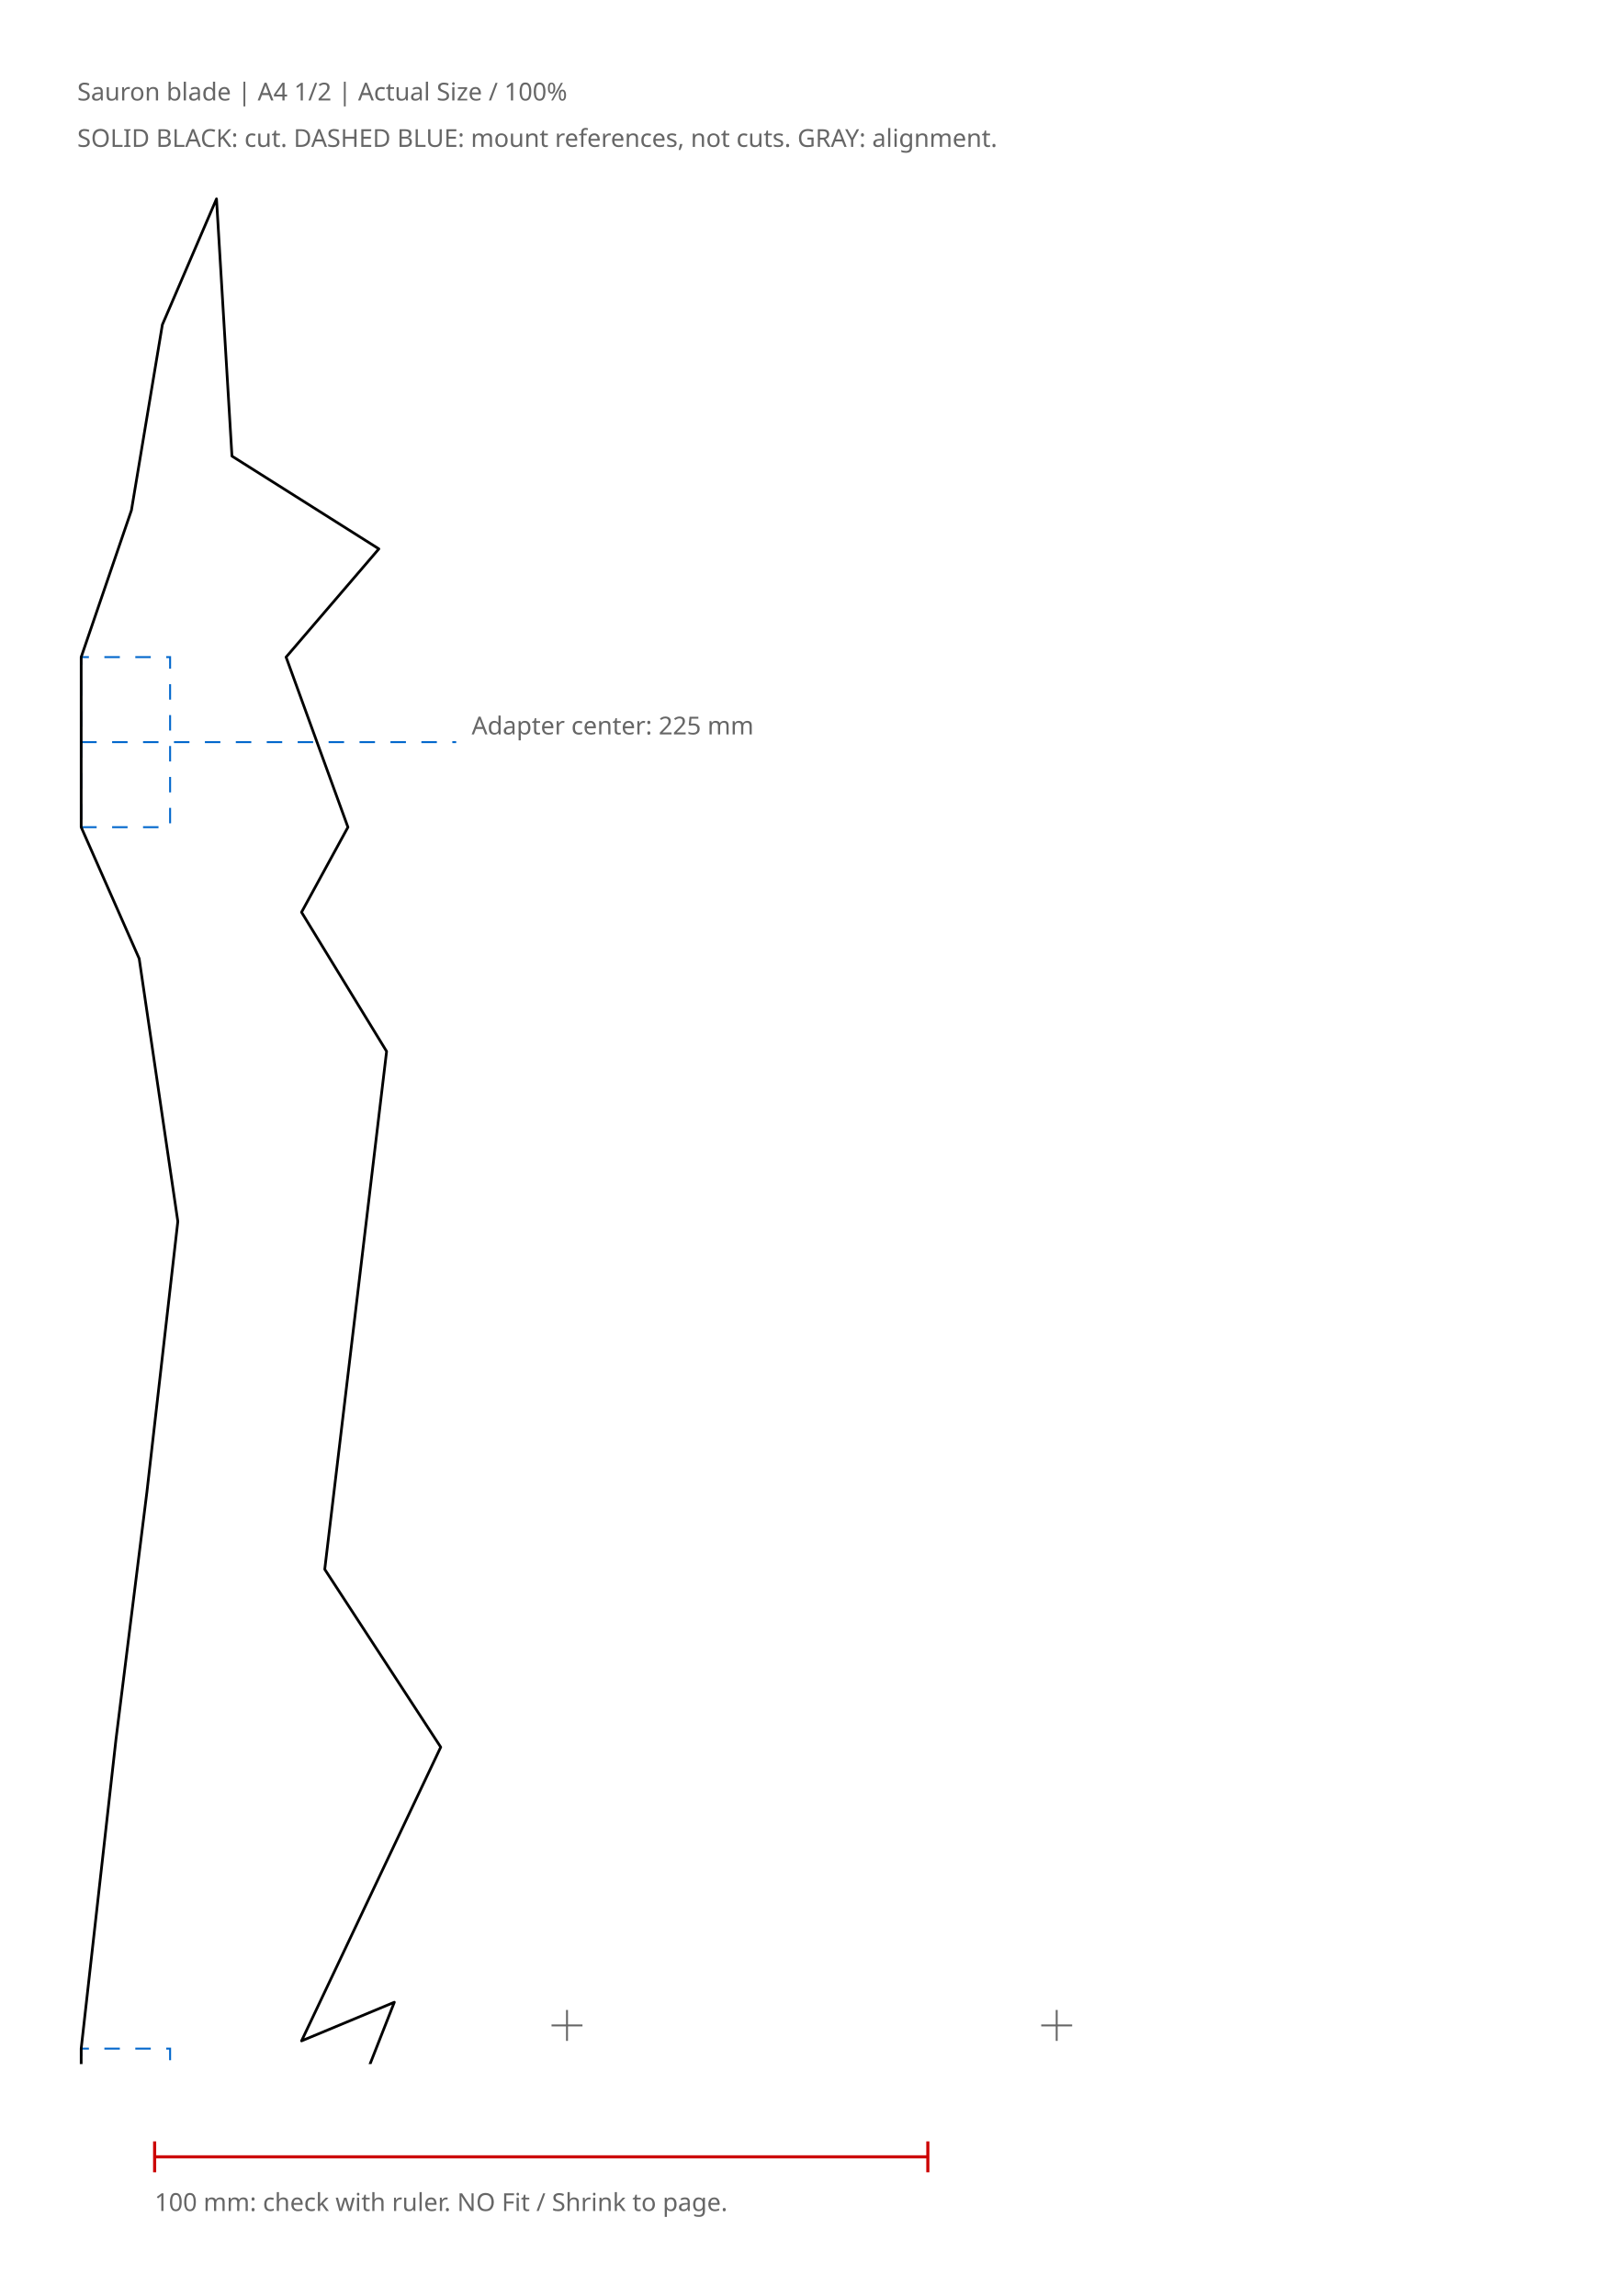
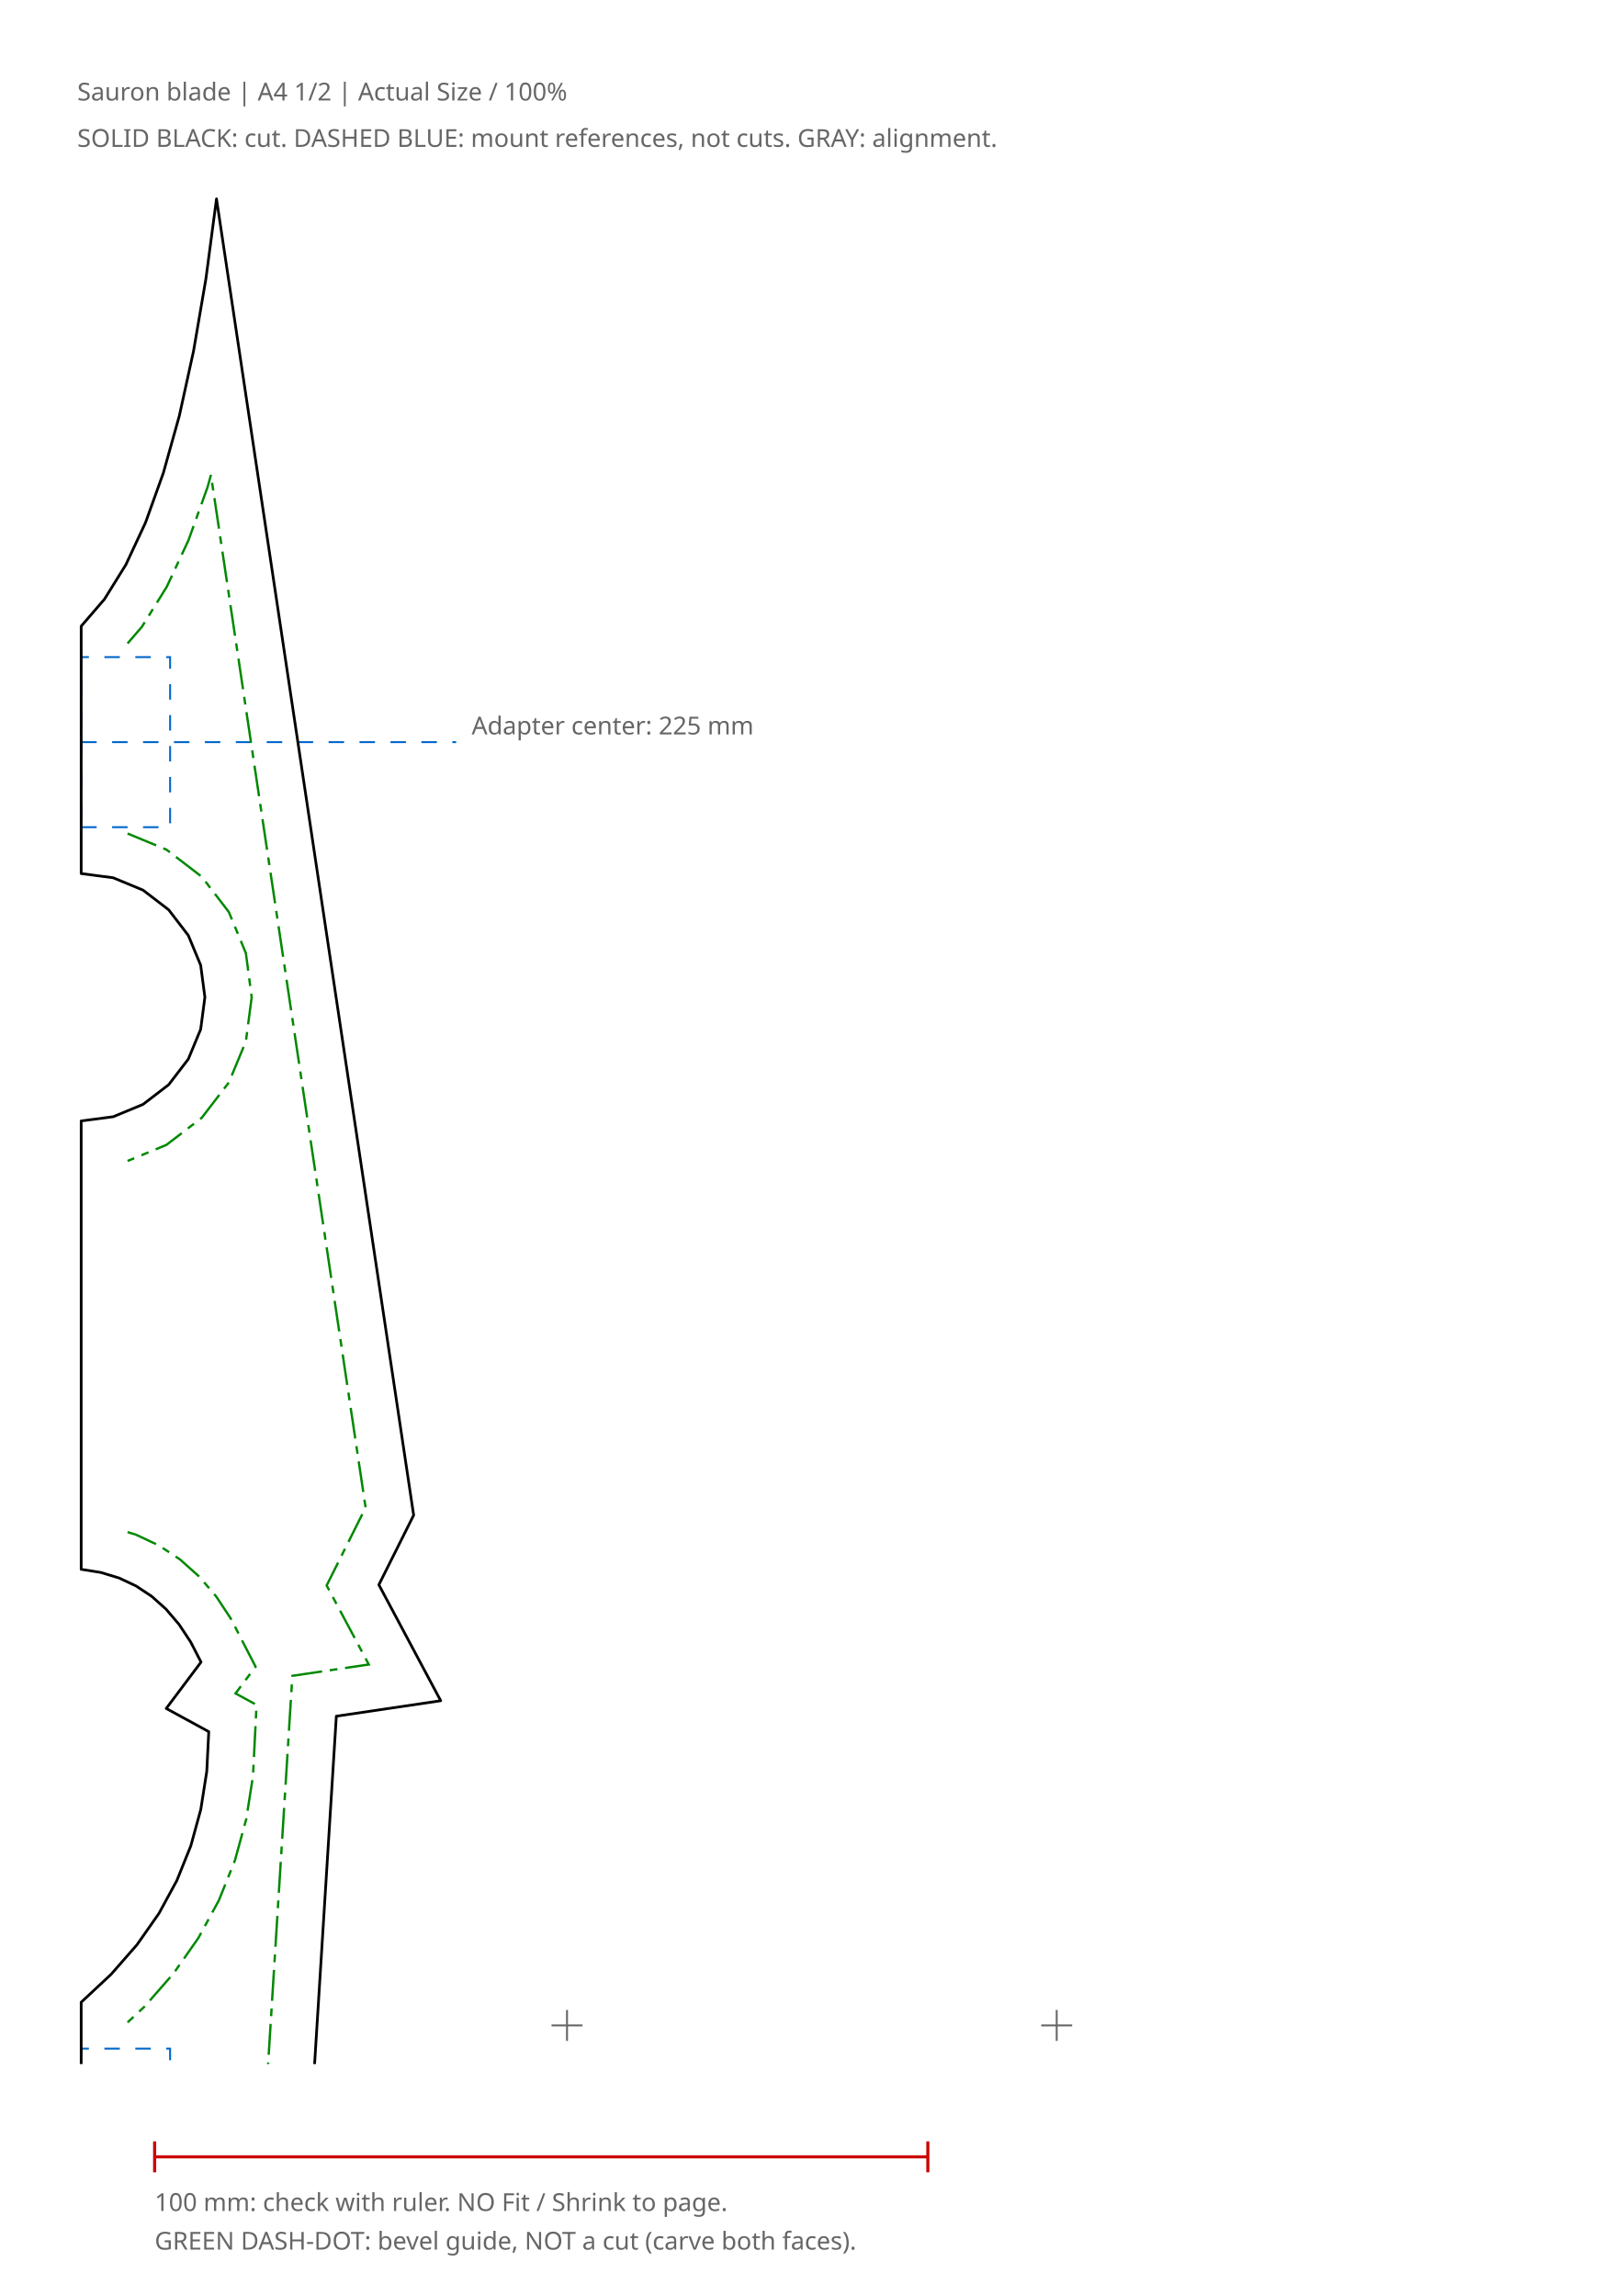
<svg xmlns="http://www.w3.org/2000/svg" width="210mm" height="297mm" viewBox="0 0 210 297">
  <defs>
    <clipPath id="tile-clip" clipPathUnits="userSpaceOnUse">
      <rect x="18.0" y="-296.0" width="190" height="242" />
    </clipPath>
  </defs>
  <g transform="translate(-8.0 321.0)" clip-path="url(#tile-clip)">
    <path d="M 18.5 -45 L 67 -45" fill="none" stroke="#0066cc" stroke-width="0.25" stroke-dasharray="2 2" data-station="45" />
    <text x="69" y="-46" fill="#666666" font-size="3.2" font-family="sans-serif">Adapter center: 45 mm</text>
    <path d="M 18.5 -34 L 30 -34 L 30 -56 L 18.5 -56 Z" fill="none" stroke="#0066cc" stroke-width="0.25" stroke-dasharray="2 2" />
    <path d="M 18.5 -225 L 67 -225" fill="none" stroke="#0066cc" stroke-width="0.25" stroke-dasharray="2 2" data-station="225" />
    <text x="69" y="-226" fill="#666666" font-size="3.2" font-family="sans-serif">Adapter center: 225 mm</text>
    <path d="M 18.5 -214 L 30 -214 L 30 -236 L 18.5 -236 Z" fill="none" stroke="#0066cc" stroke-width="0.25" stroke-dasharray="2 2" />
    <text x="69" y="-40" fill="#666666" font-size="3.2" font-family="sans-serif">Dashed boxes: seating bands; DO NOT CUT</text>
    <path d="M 79.333 -59.0 L 83.333 -59.0 M 81.333 -61.0 L 81.333 -57.0" fill="none" stroke="#666666" stroke-width="0.25" />
    <path d="M 142.667 -59.0 L 146.667 -59.0 M 144.667 -61.0 L 144.667 -57.0" fill="none" stroke="#666666" stroke-width="0.25" />
    <g id="cut">
-       <path d=" M 37,-16 L 33,-34 L 48,-34 L 59,-62 L 47,-57 L 65,-95  L 50,-118 L 58,-185 L 47,-203 L 53,-214 L 45,-236 L 57,-250  L 38,-262 L 36,-295.275 L 29,-279 L 25,-255 L 18.5,-236 L 18.5,-214  L 26,-197 L 31,-163 L 27,-128 L 23,-96 L 18.5,-56 L 18.5,-34  L 23,-18 L 18.5,-0 z " stroke="#000000" fill="none" stroke-width=".35" stroke-linejoin="round" />
+       <path d=" M 23.82,-2.016 L 29.031,-3.562 L 34.133,-4.641 L 39.125,-5.25 L 44.008,-5.391 L 48.781,-5.062  L 53.445,-4.266 L 58,-3 L 56.078,-5.344 L 54.312,-7.875 L 52.703,-10.594 L 51.25,-13.5  L 49.953,-16.594 L 48.812,-19.875 L 47.828,-23.344 L 47,-27 L 51.5,-99 L 65,-101  L 57,-116 L 61.5,-125 L 36,-295.275 L 34.633,-284.945 L 33.031,-275.592 L 31.195,-267.217  L 29.125,-259.819 L 26.82,-253.398 L 24.281,-247.955 L 21.508,-243.489 L 18.5,-240 L 18.5,-208  L 22.641,-207.455 L 26.5,-205.856 L 29.814,-203.314 L 32.356,-200 L 33.955,-196.141 L 34.5,-192  L 33.955,-187.859 L 32.356,-184 L 29.814,-180.686 L 26.5,-178.144 L 22.641,-176.545 L 18.5,-176  L 18.5,-118 L 21.039,-117.594 L 23.406,-116.875 L 25.602,-115.844 L 27.625,-114.5 L 29.477,-112.844  L 31.156,-110.875 L 32.664,-108.594 L 34,-106 L 29.5,-100 L 35,-97 L 34.742,-91.859  L 33.969,-86.938 L 32.68,-82.234 L 30.875,-77.75 L 28.555,-73.484 L 25.719,-69.438 L 22.367,-65.609  L 18.5,-62 L 18.5,-0 z " stroke="#000000" fill="none" stroke-width=".35" stroke-linejoin="round" />
+     </g>
+     <g id="bevel">
+       <path d="M 27.555 -9.383 L 33.147 -10.565 L 38.674 -11.239 L 44.127 -11.397 L 45.67 -11.29 L 44.347 -14.447 L 43.088 -18.069 L 42.012 -21.861 L 40.958 -26.515 L 45.815 -104.223 L 55.7 -105.688 L 50.247 -115.911 L 55.285 -125.987 L 35.282 -259.557 L 34.845 -257.994 L 32.374 -251.112 L 29.567 -245.094 L 26.358 -239.925 L 24.5 -237.771 M 24.5 -213.179 L 29.526 -211.097 L 34.093 -207.593 L 37.597 -203.026 L 39.8 -197.707 L 40.552 -192 L 39.8 -186.293 L 37.597 -180.974 L 34.093 -176.407 L 29.526 -172.903 L 24.5 -170.821 M 24.5 -122.813 L 25.565 -122.49 L 28.553 -121.086 L 31.304 -119.26 L 33.778 -117.046 L 35.959 -114.49 L 37.849 -111.631 L 41.055 -105.406 L 38.46 -101.947 L 41.181 -100.463 L 40.719 -91.242 L 39.844 -85.675 L 38.375 -80.315 L 36.312 -75.188 L 33.663 -70.319 L 30.447 -65.729 L 26.682 -61.429 L 24.5 -59.393 M 24.5 -8.476 L 27.555 -9.383" fill="none" stroke="#008800" stroke-width="0.3" stroke-dasharray="4 1 1 1" />
    </g>
  </g>
  <text x="10" y="13" fill="#666666" font-size="3.2" font-family="sans-serif">Sauron blade | A4 1/2 | Actual Size / 100%</text>
  <text x="10" y="19" fill="#666666" font-size="3.2" font-family="sans-serif">SOLID BLACK: cut. DASHED BLUE: mount references, not cuts. GRAY: alignment.</text>
  <path id="calibration" d="M 20 279 L 120 279 M 20 277 L 20 281 M 120 277 L 120 281" fill="none" stroke="#cc0000" stroke-width="0.4" />
  <text x="20" y="286" fill="#666666" font-size="3.2" font-family="sans-serif">100 mm: check with ruler. NO Fit / Shrink to page.</text>
+   <text x="20" y="291" fill="#666666" font-size="3.2" font-family="sans-serif">GREEN DASH-DOT: bevel guide, NOT a cut (carve both faces).</text>
</svg>
